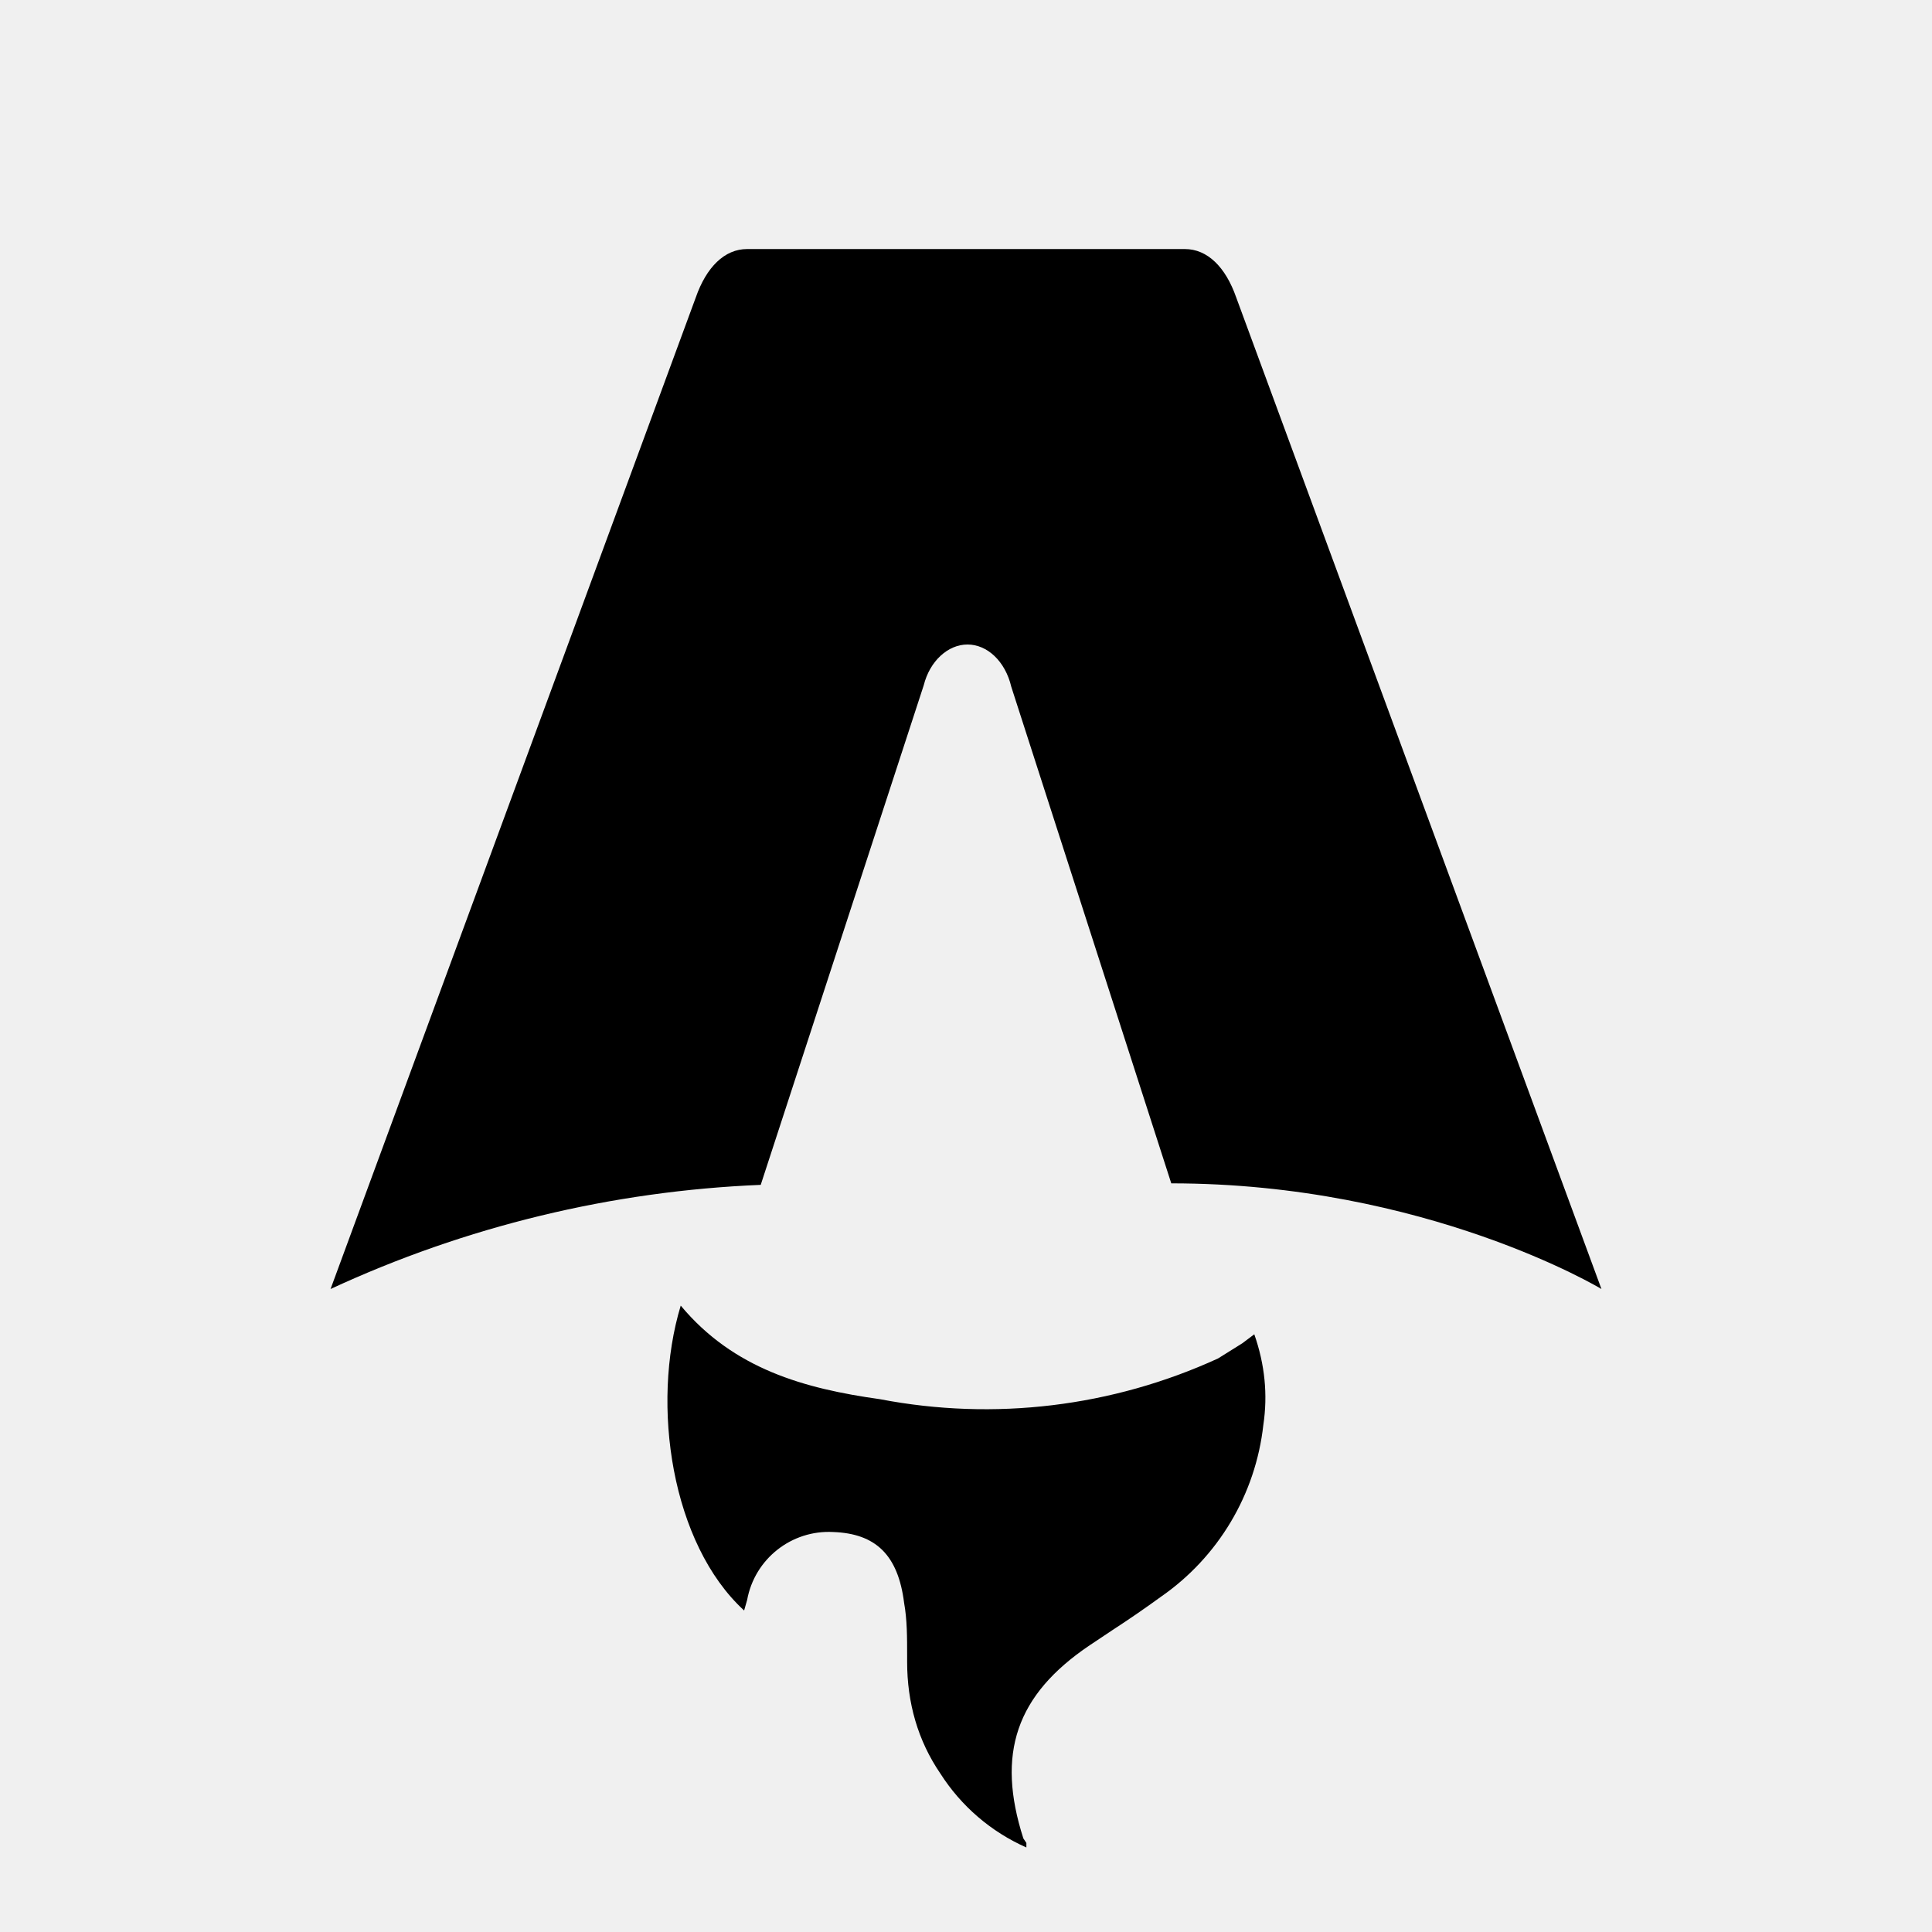
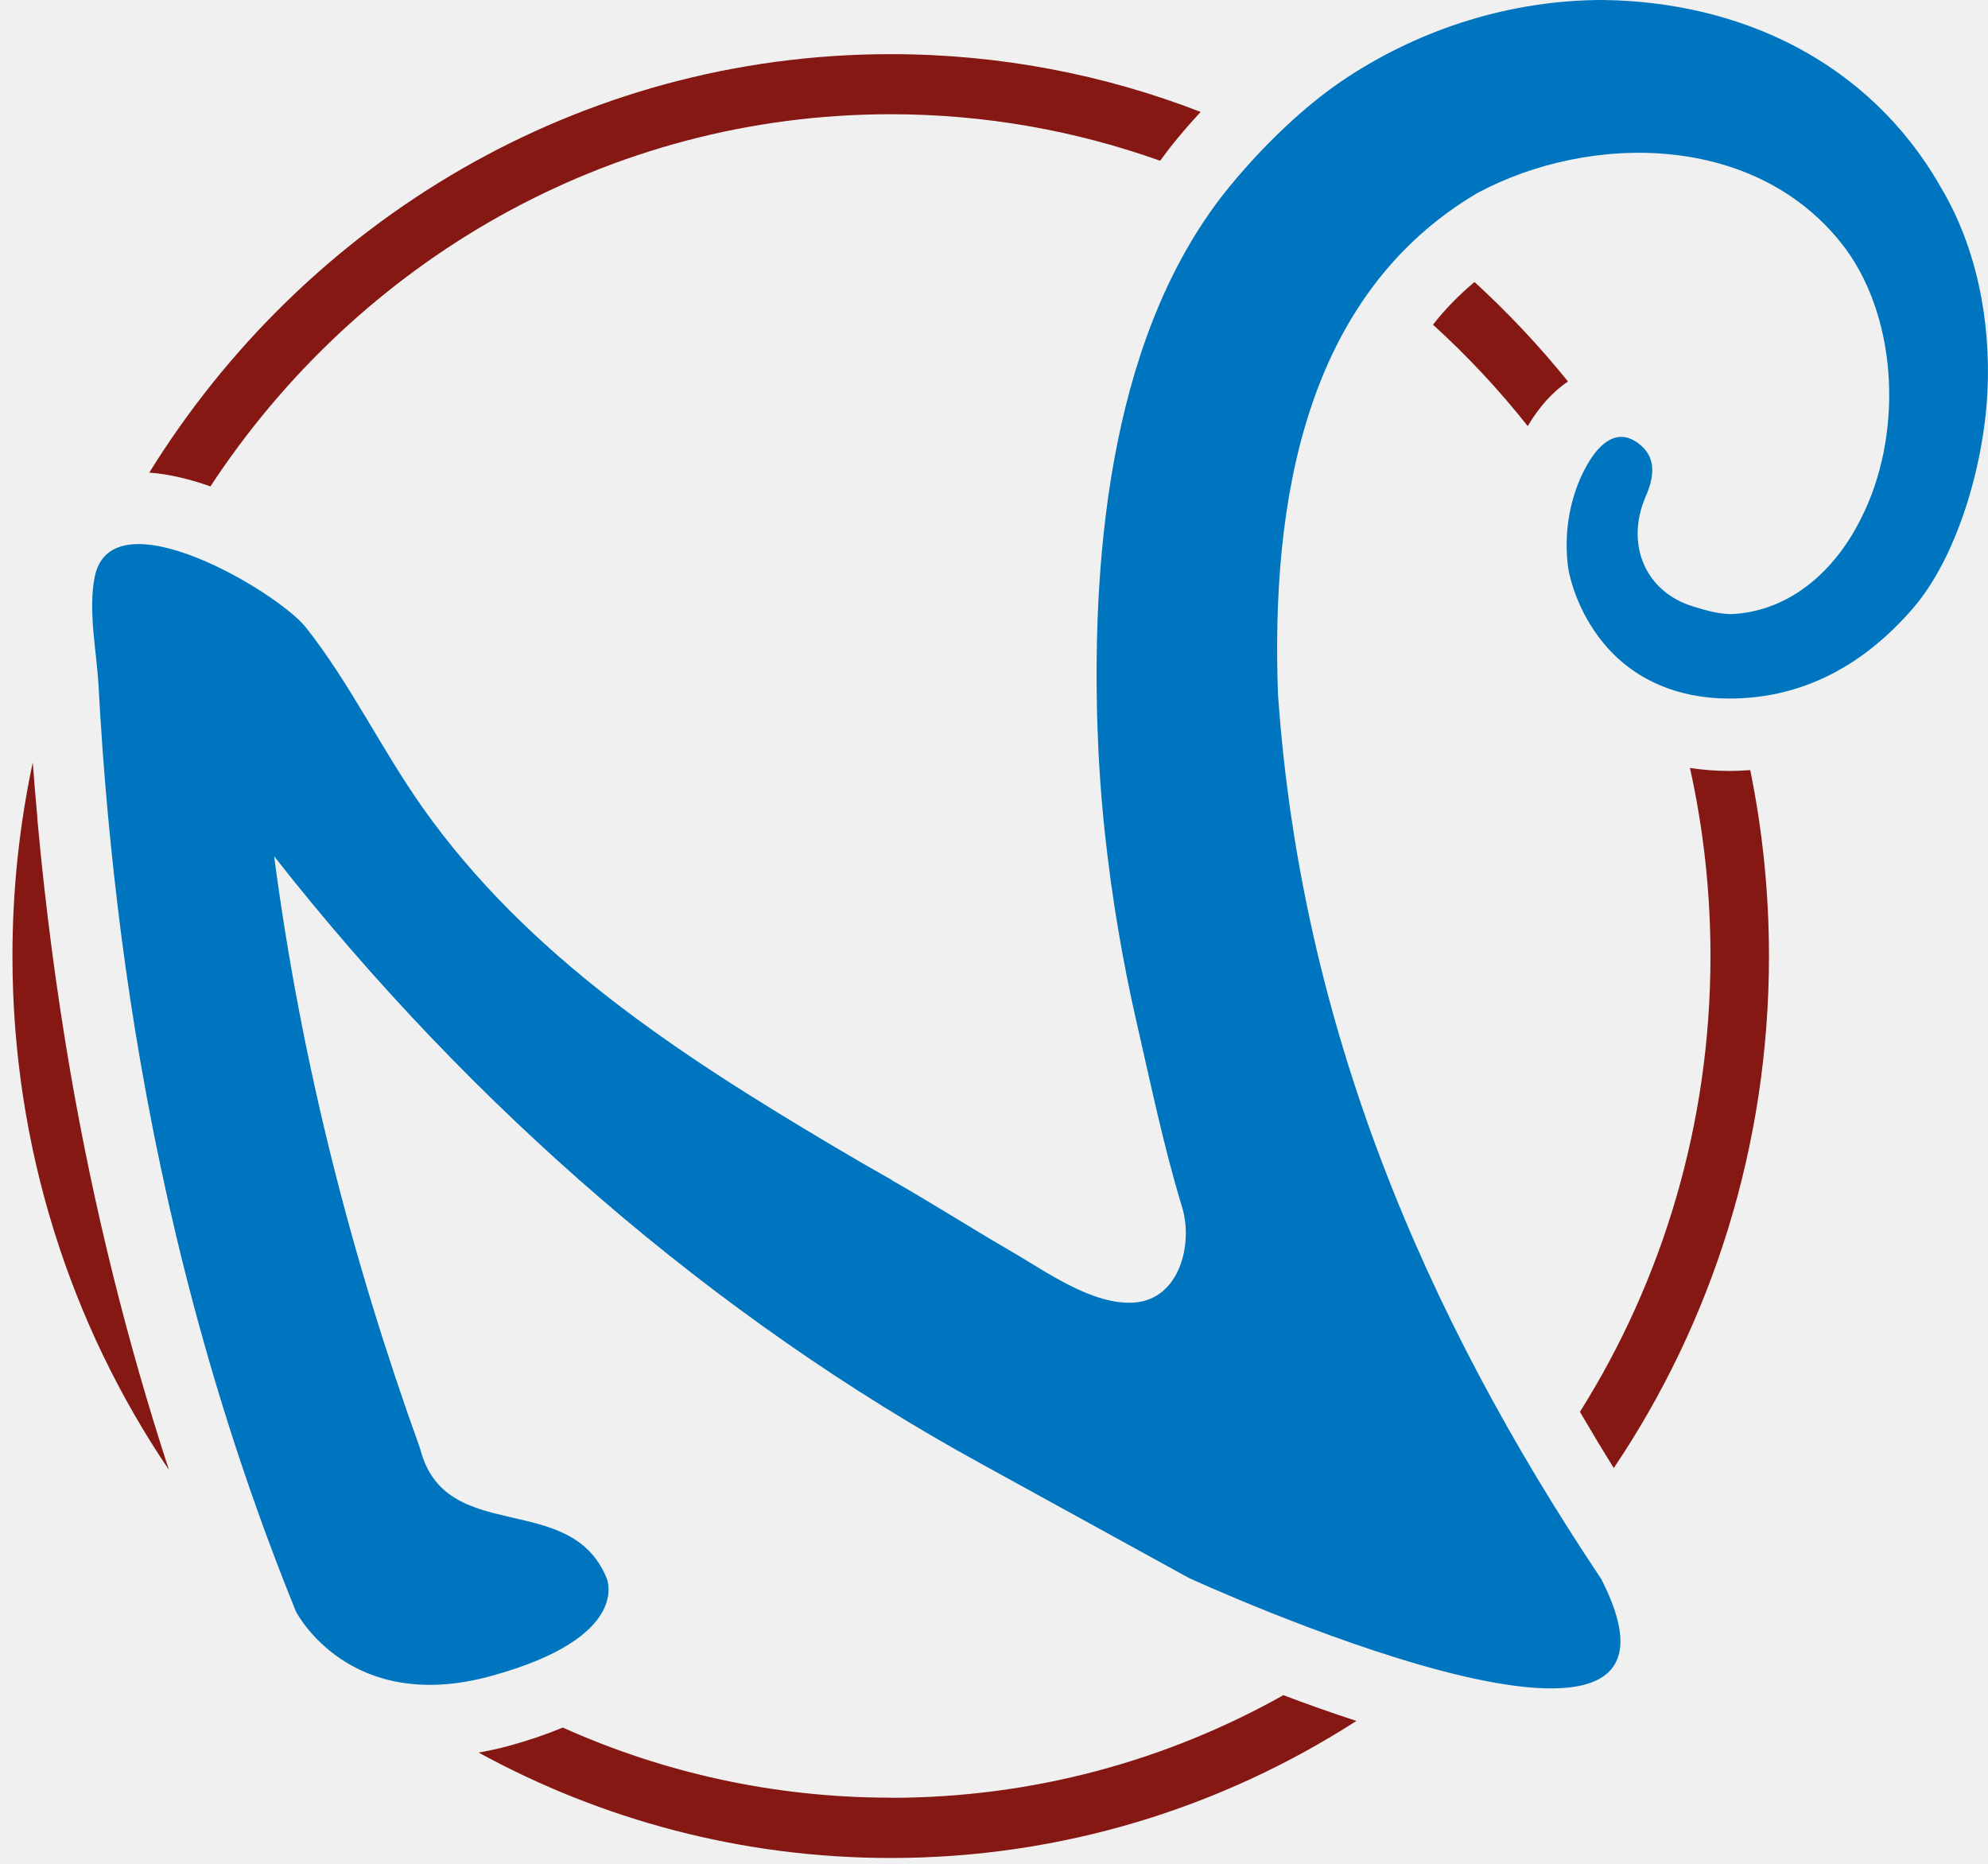
- <svg xmlns="http://www.w3.org/2000/svg" fill="none" viewBox="0 0 128 128">
-   <path d="M50.4 78.5a75.1 75.1 0 0 0-28.5 6.9l24.2-65.7c.7-2 1.9-3.2 3.4-3.2h29c1.5 0 2.7 1.2 3.4 3.2l24.2 65.7s-11.6-7-28.5-7L67 45.5c-.4-1.7-1.6-2.8-2.9-2.8-1.3 0-2.5 1.1-2.9 2.7L50.4 78.5Zm-1.1 28.2Zm-4.2-20.2c-2 6.6-.6 15.8 4.2 20.2a17.5 17.5 0 0 1 .2-.7 5.5 5.5 0 0 1 5.7-4.5c2.8.1 4.3 1.5 4.7 4.7.2 1.1.2 2.3.2 3.5v.4c0 2.7.7 5.2 2.2 7.4a13 13 0 0 0 5.7 4.9v-.3l-.2-.3c-1.8-5.6-.5-9.5 4.4-12.8l1.5-1a73 73 0 0 0 3.2-2.2 16 16 0 0 0 6.8-11.4c.3-2 .1-4-.6-6l-.8.6-1.6 1a37 37 0 0 1-22.4 2.7c-5-.7-9.7-2-13.2-6.2Z" />
-   <style>
-         path { fill: #000; }
-         @media (prefers-color-scheme: dark) {
-             path { fill: #FFF; }
-         }
-     </style>
+ <svg xmlns="http://www.w3.org/2000/svg" version="1.1" width="164.47" height="154.15">
+   <svg id="SvgjsSvg1005" width="164.47" height="154.15" viewBox="0 0 164.47 154.15">
+     <path d="M3.1,67.75c-.14-1.54-.27-3.1-.39-4.67-1.1,5.16-1.68,10.51-1.68,16.01,0,15.8,4.79,30.46,12.95,42.52-3.44-10.52-6.18-21.5-8.14-32.83-1.17-6.77-2.1-13.84-2.75-21.03" style="fill:#851813;" />
+     <path d="M73.69,9.45c7.81,0,15.3,1.36,22.29,3.85.42-.57.85-1.15,1.3-1.69.66-.81,1.35-1.59,2.05-2.35-7.97-3.09-16.61-4.78-25.63-4.78-25.8,0-48.46,13.81-61.35,34.62,1.62.12,3.35.53,5.06,1.14,12.18-18.57,32.85-30.79,56.29-30.79" style="fill:#851813;" />
+     <path d="M118.55,26.86c2.83,2.57,5.46,5.38,7.84,8.39.94-1.59,2.06-2.83,3.33-3.69-2.37-2.94-4.96-5.69-7.73-8.23-1.26,1.05-2.41,2.22-3.43,3.52" style="fill:#851813;" />
+     <path d="M139.81,63.52c1.11,5.01,1.7,10.21,1.7,15.57,0,13.9-3.97,26.85-10.8,37.71.9,1.54,1.83,3.09,2.8,4.65,8.1-12.03,12.84-26.63,12.84-42.36,0-5.27-.54-10.42-1.55-15.38-.57.04-1.15.07-1.73.07-1.12,0-2.21-.09-3.27-.25" style="fill:#851813;" />
+     <path d="M73.69,148.72c-9.65,0-18.82-2.07-27.13-5.8-1.35.56-2.84,1.07-4.48,1.52-.84.23-1.66.4-2.48.55,10.17,5.56,21.77,8.72,34.1,8.72,14.15,0,27.35-4.16,38.52-11.34-2.1-.68-4.15-1.41-6.04-2.13-9.65,5.41-20.71,8.49-32.48,8.49" style="fill:#851813;" />
+     <path d="M73.75,97.62c3.26,1.85,6.57,3.97,9.87,5.88,2.89,1.67,6.85,4.57,10.32,4.25,3.66-.34,4.79-4.85,3.85-7.91-1.51-4.94-2.57-10.1-3.73-15.14-1.19-5.2-2.08-10.47-2.65-15.77-.32-2.96-.52-5.93-.62-8.9-.46-14.81,1.25-32.77,10.92-44.58,2.71-3.3,6.18-6.71,9.73-9.04,6.26-4.1,13.63-6.41,21.18-6.41,5.65.07,11.16,1.33,16,3.89,4.83,2.56,8.99,6.4,11.95,11.61,2.92,4.88,4.16,10.98,3.85,17s-2.5,13.6-6.17,17.84c-4,4.62-9.04,7.46-15.2,7.45-4.09,0-7.92-1.46-10.54-4.77-1.38-1.74-2.34-3.82-2.76-5.93-.32-2.31-.08-4.54.63-6.59.73-2.1,2.74-5.97,5.4-3.63,1.31,1.15,1,2.76.38,4.18-1.71,3.93-.09,7.91,3.94,9.13,1.05.32,2.29.69,3.4.61,2.34-.16,4.43-1.07,6.2-2.47s3.21-3.3,4.27-5.44c1.7-3.33,2.49-7.39,2.3-11.37s-1.36-7.89-3.58-10.93c-3.6-4.82-8.86-7.22-14.41-7.8-5.54-.58-11.36.68-16.04,3.18-7.16,4.22-11.44,10.62-13.85,17.95-2.41,7.33-2.95,15.59-2.66,23.54.96,13.72,3.97,26.5,8.57,38.61s10.8,23.54,18.16,34.55c10.5,20.45-34.11-.07-34.11-.07l-17.15-9.43c-22.04-12.07-42.21-29.49-58.52-50.27,2.25,17.09,6.42,33.31,12.08,49.01,2.06,8.11,12.4,3.36,15.42,10.69,0,0,2.22,4.89-9.57,8.12s-16.13-5.35-16.13-5.35c-5.91-14.55-10.15-29.78-12.88-45.58-1.18-6.8-2.06-13.66-2.69-20.54-.32-3.49-.57-6.99-.76-10.5-.16-2.85-.87-6.13-.32-8.94,1.38-6.97,15.14,1.21,17.48,4.16,3.68,4.66,6.25,10.09,9.68,14.94,8.67,12.24,21.18,20.38,33.75,27.85,1.66.99,3.34,1.96,5.04,2.92" style="fill:#0075bf;" />
+   </svg>
+   <style>@media (prefers-color-scheme: light) { :root { filter: none; } }
+ @media (prefers-color-scheme: dark) { :root { filter: none; } }
+ </style>
</svg>
